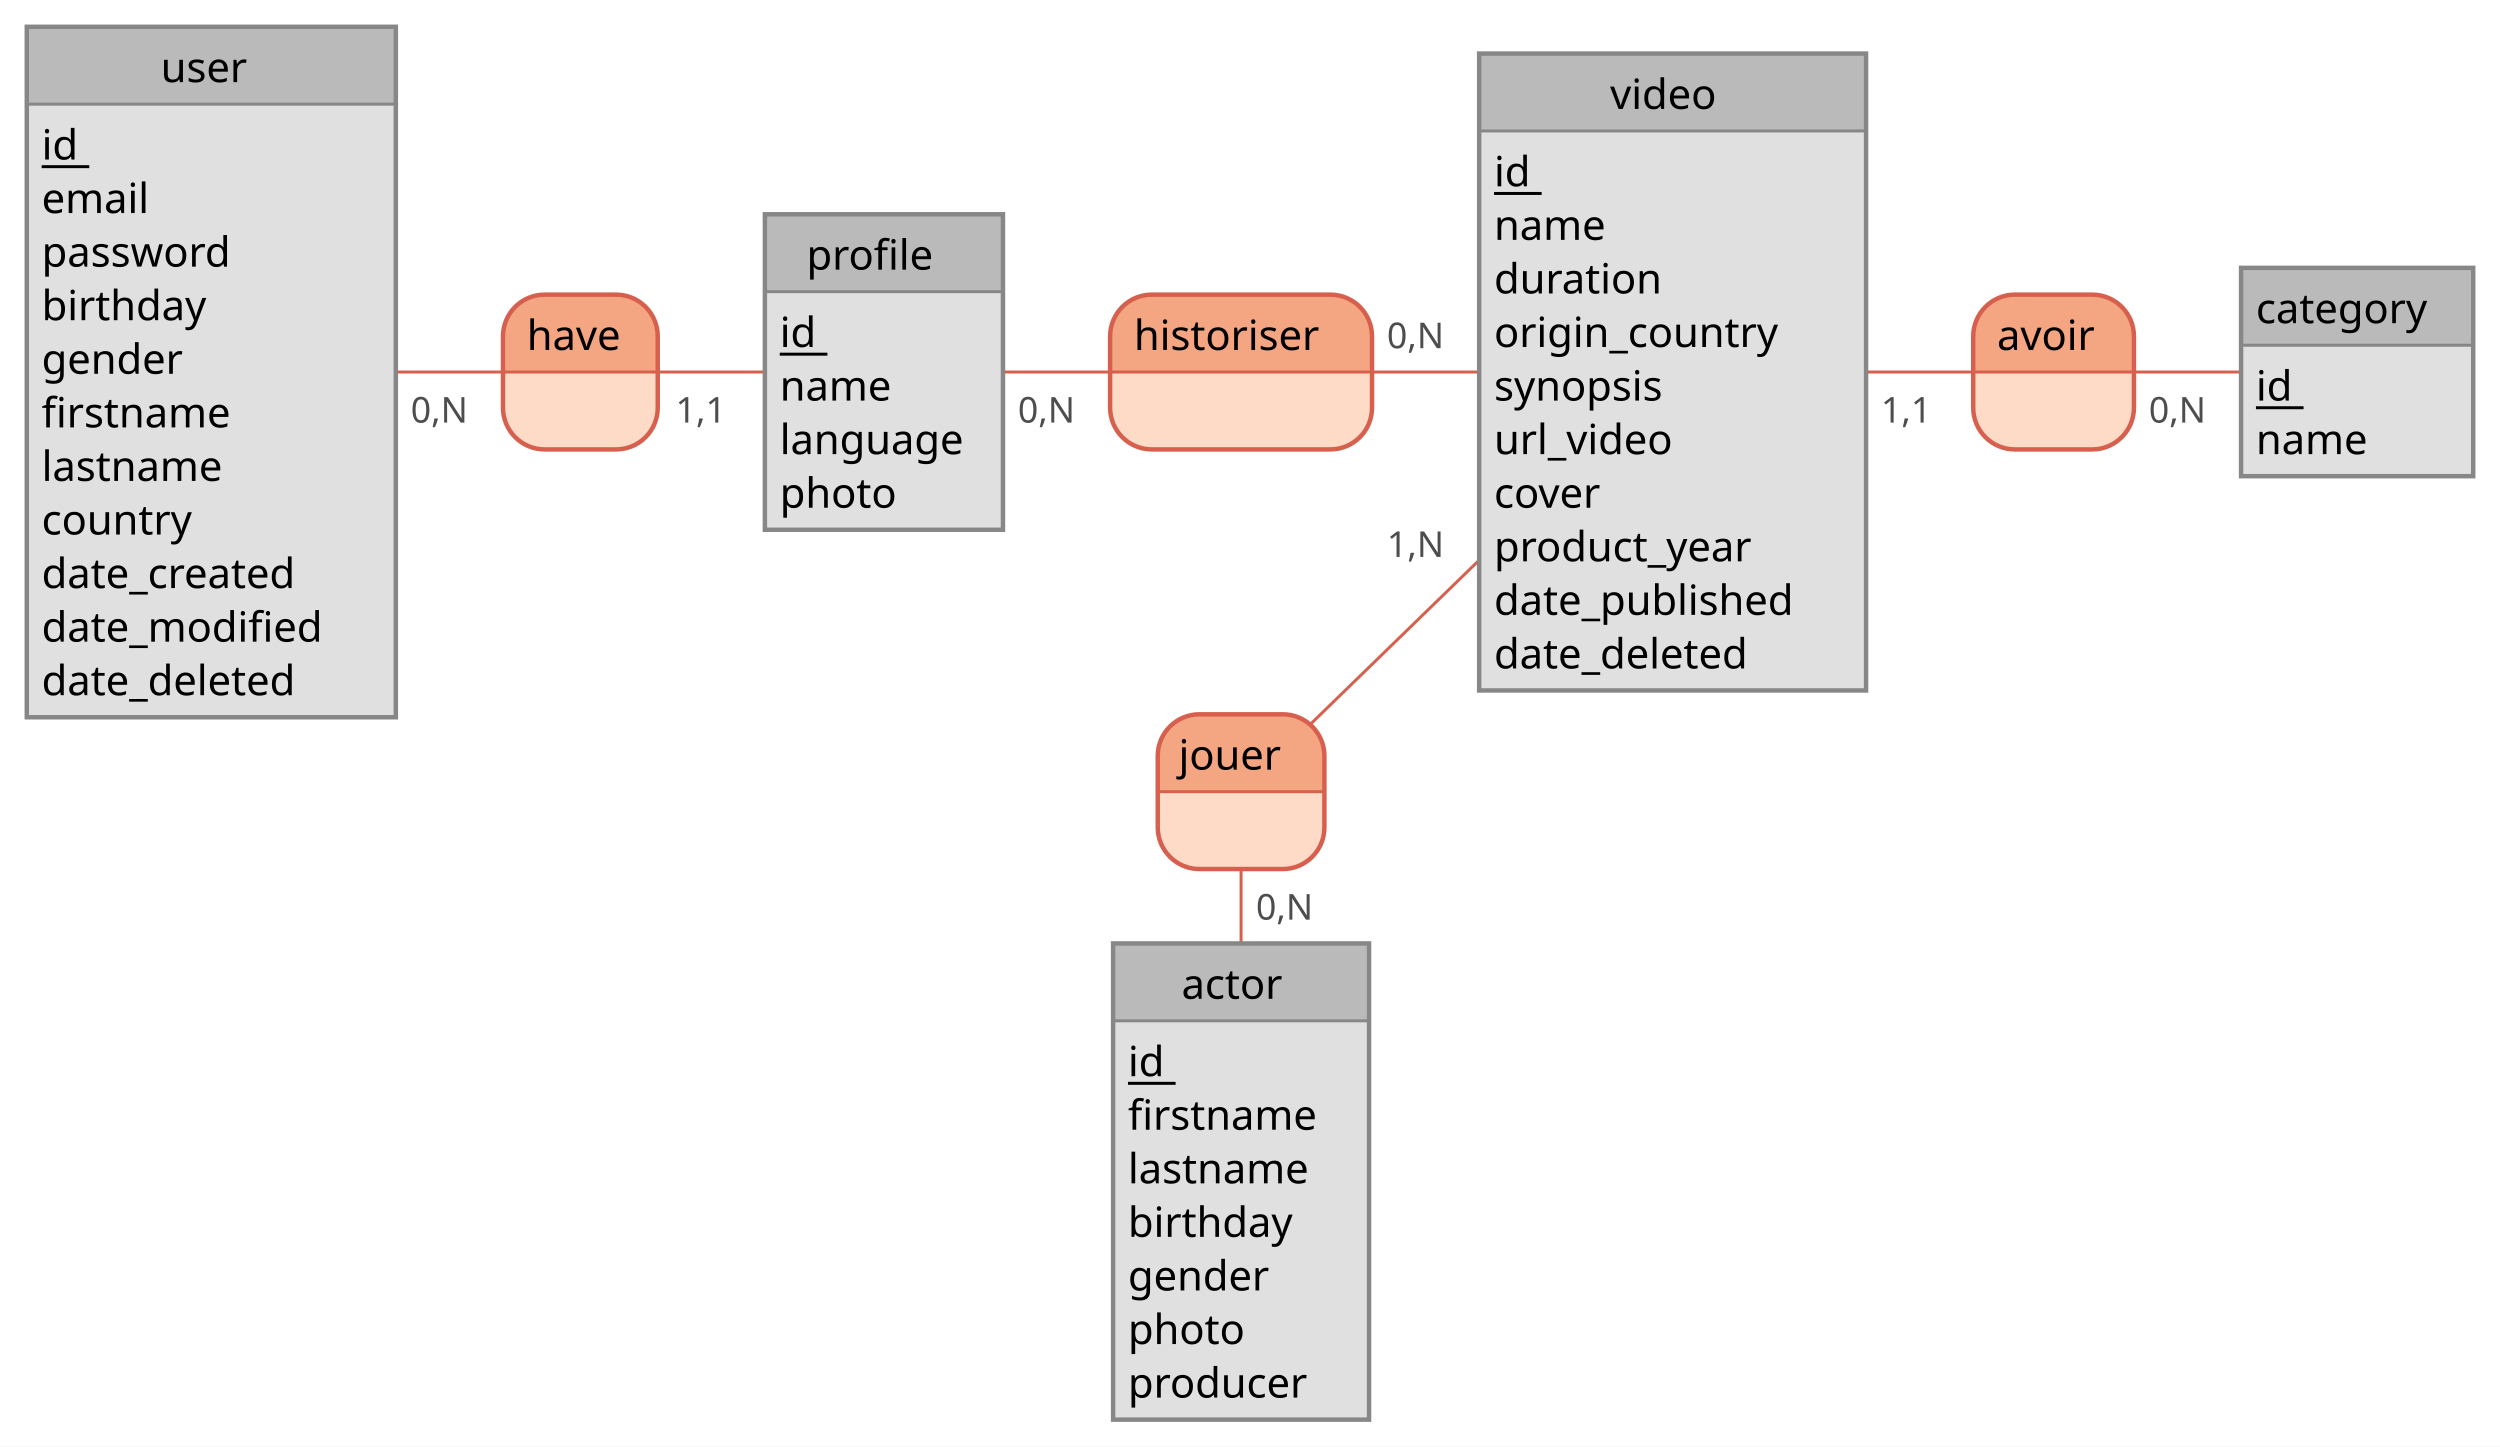
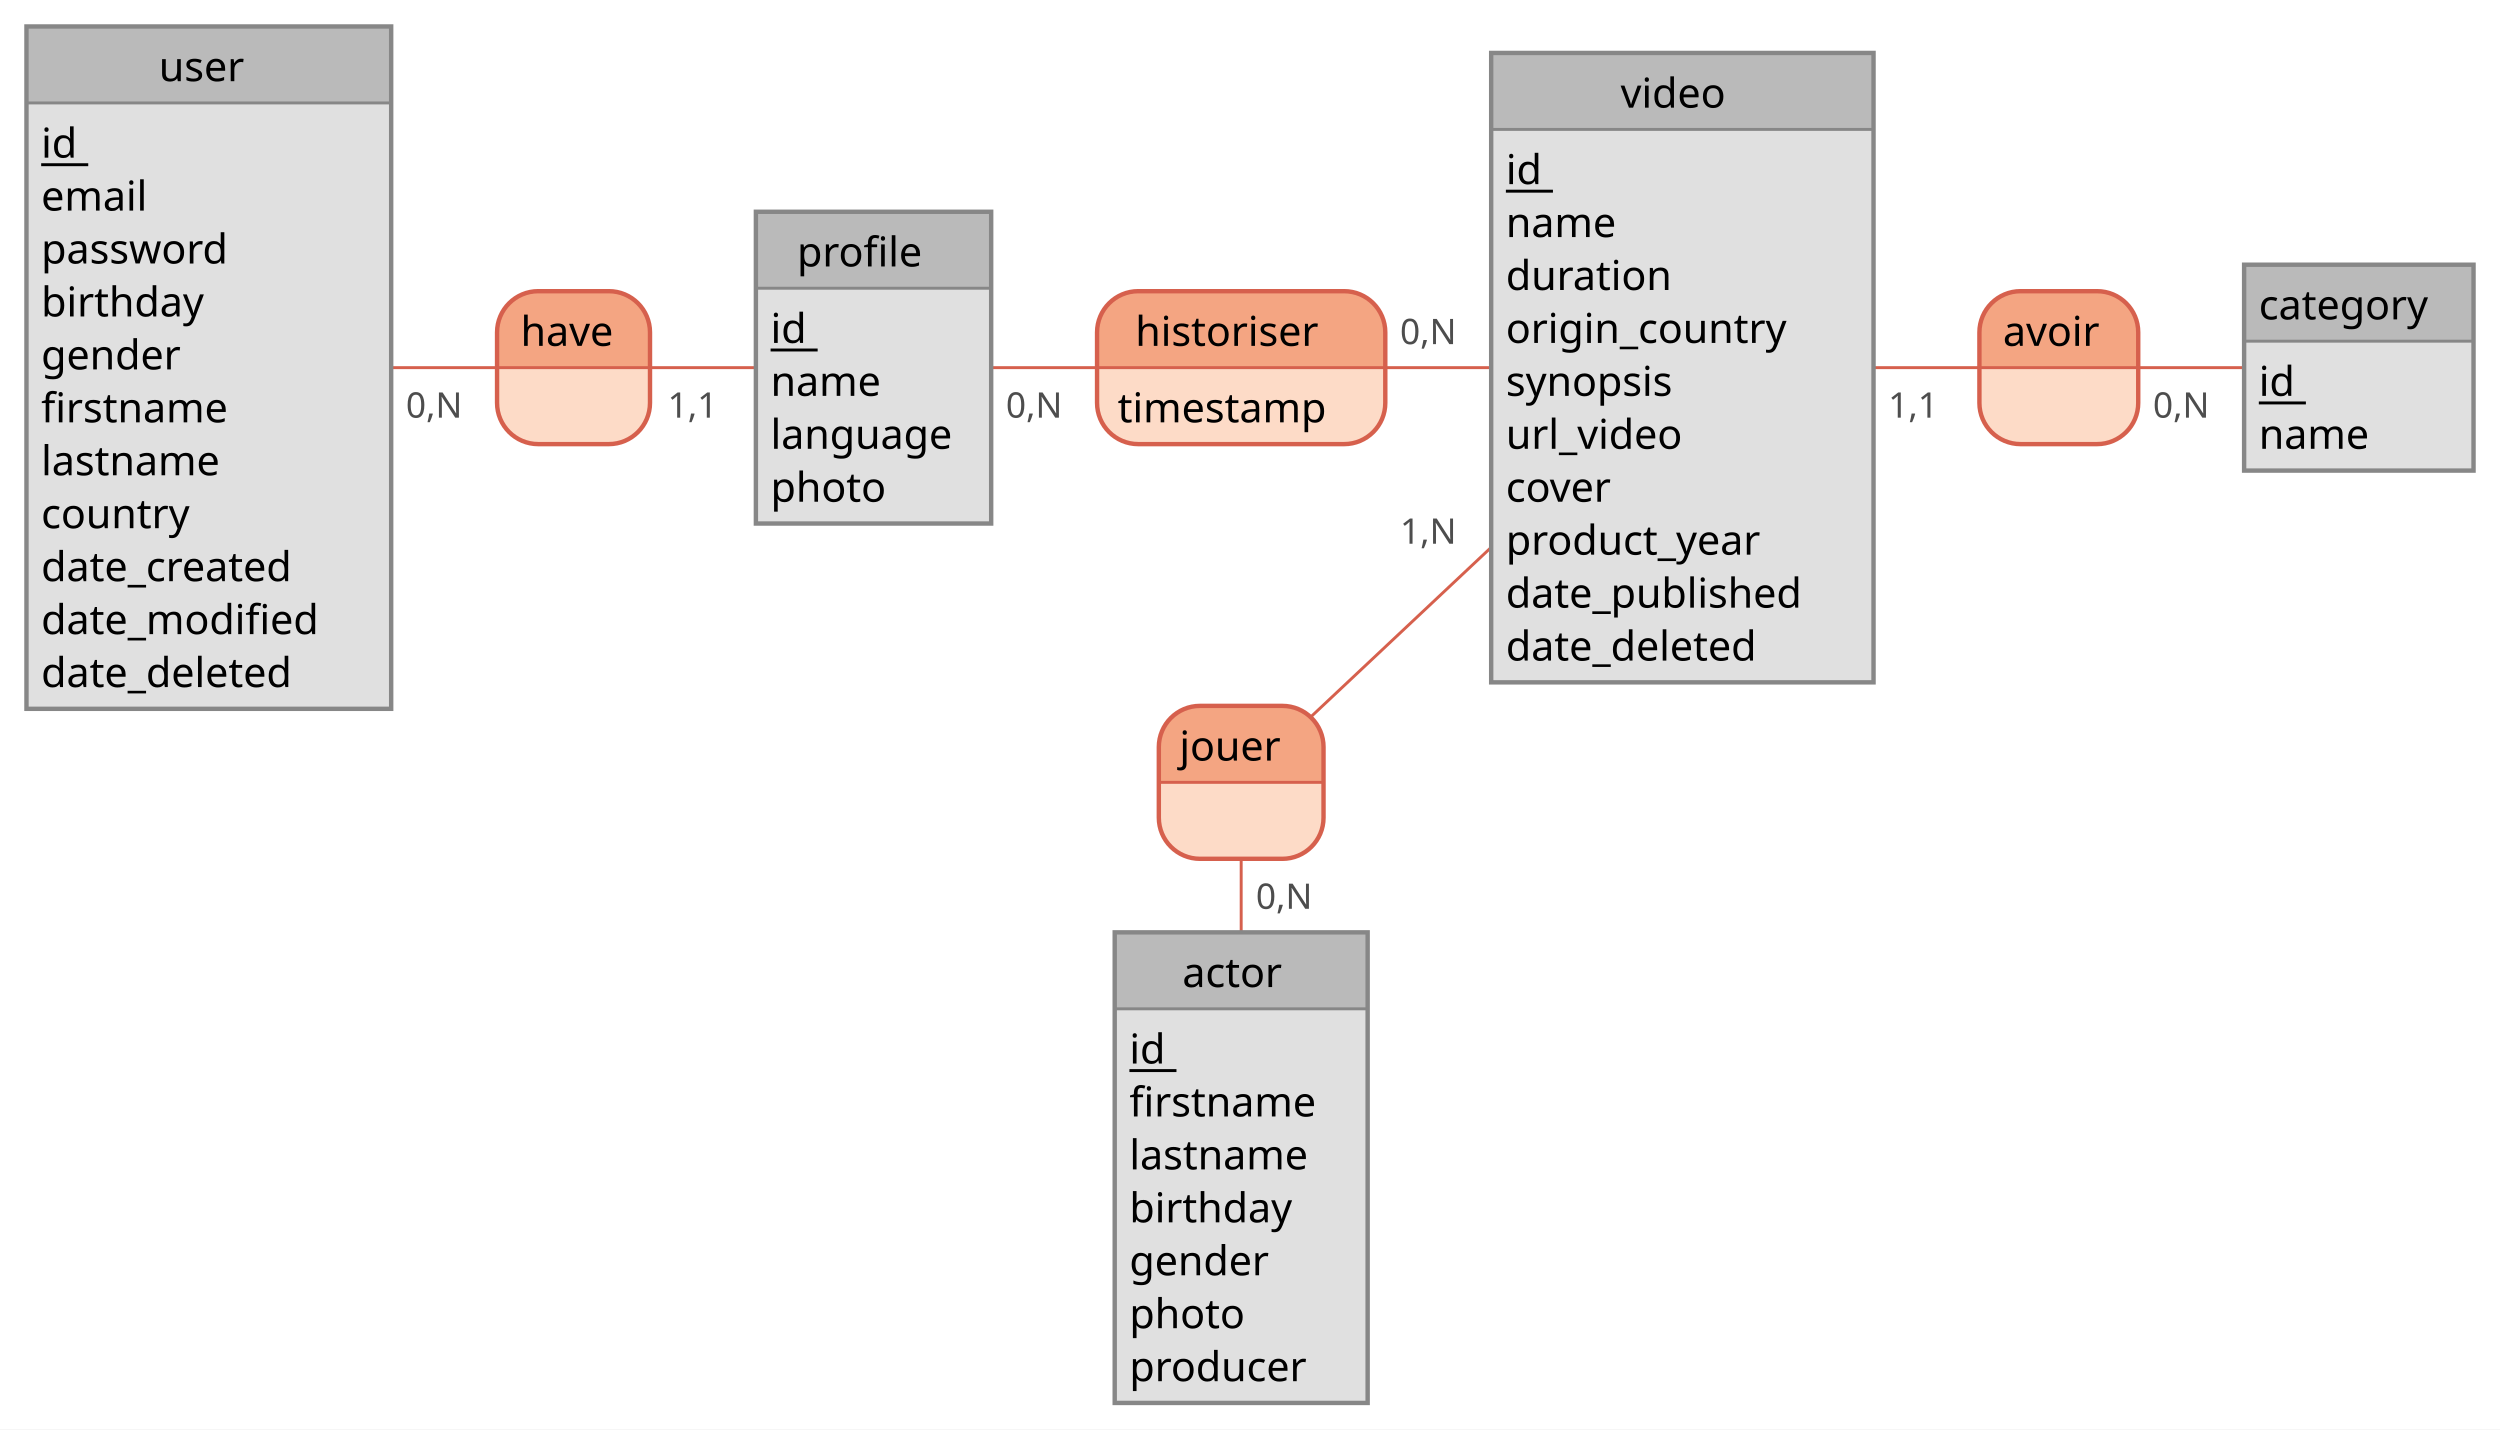
- <svg xmlns="http://www.w3.org/2000/svg" width="840" height="486" viewBox="0 0 840 486">
-   <rect id="frame" x="0" y="0" width="840" height="486" fill="#fff" stroke="none" stroke-width="0" />
-   <g class="page_0_02o2f3Zr diagram_page" visibility="visible">
+ <svg xmlns="http://www.w3.org/2000/svg" width="850" height="486" viewBox="0 0 850 486">
+   <rect id="frame" x="0" y="0" width="850" height="486" fill="#fff" stroke="none" stroke-width="0" />
+   <g class="page_0_fhCjptGA diagram_page" visibility="visible">
    <line x1="71" y1="125" x2="195" y2="125" stroke="#d6604d" stroke-width="1" />
    <text x="138" y="142" fill="#4d4d4d" font-family="Verdana" font-size="12">0,N</text>
    <line x1="297" y1="125" x2="195" y2="125" stroke="#d6604d" stroke-width="1" />
    <text x="227" y="142" fill="#4d4d4d" font-family="Verdana" font-size="12">1,1</text>
    <g>
      <path d="M207 99 a14 14 90 0 1 14 14 V125 h-52 V113 a14 14 90 0 1 14 -14" fill="#f4a582" stroke="#f4a582" stroke-width="0" />
      <path d="M221 125 v12 a14 14 90 0 1 -14 14 H183 a14 14 90 0 1 -14 -14 V125 H52" fill="#fddbc7" stroke="#fddbc7" stroke-width="0" />
      <rect x="169" y="99" width="52" height="52" fill="none" rx="14" stroke="#d6604d" stroke-width="1.5" />
      <line x1="169" y1="125" x2="221" y2="125" stroke="#d6604d" stroke-width="1" />
      <text x="177" y="117.6" fill="#000" font-family="Trebuchet MS" font-size="14">have</text>
    </g>
  </g>
-   <g class="page_0_02o2f3Zr diagram_page" visibility="visible">
-     <line x1="297" y1="125" x2="417" y2="125" stroke="#d6604d" stroke-width="1" />
+   <g class="page_0_fhCjptGA diagram_page" visibility="visible">
+     <line x1="297" y1="125" x2="422" y2="125" stroke="#d6604d" stroke-width="1" />
    <text x="342" y="142" fill="#4d4d4d" font-family="Verdana" font-size="12">0,N</text>
-     <line x1="562" y1="125" x2="417" y2="125" stroke="#d6604d" stroke-width="1" />
-     <text x="466" y="117" fill="#4d4d4d" font-family="Verdana" font-size="12">0,N</text>
+     <line x1="572" y1="125" x2="422" y2="125" stroke="#d6604d" stroke-width="1" />
+     <text x="476" y="117" fill="#4d4d4d" font-family="Verdana" font-size="12">0,N</text>
    <g>
-       <path d="M447 99 a14 14 90 0 1 14 14 V125 h-88 V113 a14 14 90 0 1 14 -14" fill="#f4a582" stroke="#f4a582" stroke-width="0" />
-       <path d="M461 125 v12 a14 14 90 0 1 -14 14 H387 a14 14 90 0 1 -14 -14 V125 H88" fill="#fddbc7" stroke="#fddbc7" stroke-width="0" />
-       <rect x="373" y="99" width="88" height="52" fill="none" rx="14" stroke="#d6604d" stroke-width="1.5" />
-       <line x1="373" y1="125" x2="461" y2="125" stroke="#d6604d" stroke-width="1" />
-       <text x="381" y="117.6" fill="#000" font-family="Trebuchet MS" font-size="14">historiser</text>
+       <path d="M457 99 a14 14 90 0 1 14 14 V125 h-98 V113 a14 14 90 0 1 14 -14" fill="#f4a582" stroke="#f4a582" stroke-width="0" />
+       <path d="M471 125 v12 a14 14 90 0 1 -14 14 H387 a14 14 90 0 1 -14 -14 V125 H98" fill="#fddbc7" stroke="#fddbc7" stroke-width="0" />
+       <rect x="373" y="99" width="98" height="52" fill="none" rx="14" stroke="#d6604d" stroke-width="1.5" />
+       <line x1="373" y1="125" x2="471" y2="125" stroke="#d6604d" stroke-width="1" />
+       <text x="386" y="117.6" fill="#000" font-family="Trebuchet MS" font-size="14">historiser</text>
+       <text x="380" y="143.6" fill="#000" font-family="Trebuchet MS" font-size="14">timestamp</text>
    </g>
  </g>
-   <g class="page_0_02o2f3Zr diagram_page" visibility="visible">
-     <line x1="562" y1="125" x2="690" y2="125" stroke="#d6604d" stroke-width="1" />
-     <text x="632" y="142" fill="#4d4d4d" font-family="Verdana" font-size="12">1,1</text>
-     <line x1="792" y1="125" x2="690" y2="125" stroke="#d6604d" stroke-width="1" />
-     <text x="722" y="142" fill="#4d4d4d" font-family="Verdana" font-size="12">0,N</text>
+   <g class="page_0_fhCjptGA diagram_page" visibility="visible">
+     <line x1="572" y1="125" x2="700" y2="125" stroke="#d6604d" stroke-width="1" />
+     <text x="642" y="142" fill="#4d4d4d" font-family="Verdana" font-size="12">1,1</text>
+     <line x1="802" y1="125" x2="700" y2="125" stroke="#d6604d" stroke-width="1" />
+     <text x="732" y="142" fill="#4d4d4d" font-family="Verdana" font-size="12">0,N</text>
    <g>
-       <path d="M703 99 a14 14 90 0 1 14 14 V125 h-54 V113 a14 14 90 0 1 14 -14" fill="#f4a582" stroke="#f4a582" stroke-width="0" />
-       <path d="M717 125 v12 a14 14 90 0 1 -14 14 H677 a14 14 90 0 1 -14 -14 V125 H54" fill="#fddbc7" stroke="#fddbc7" stroke-width="0" />
-       <rect x="663" y="99" width="54" height="52" fill="none" rx="14" stroke="#d6604d" stroke-width="1.5" />
-       <line x1="663" y1="125" x2="717" y2="125" stroke="#d6604d" stroke-width="1" />
-       <text x="671" y="117.6" fill="#000" font-family="Trebuchet MS" font-size="14">avoir</text>
+       <path d="M713 99 a14 14 90 0 1 14 14 V125 h-54 V113 a14 14 90 0 1 14 -14" fill="#f4a582" stroke="#f4a582" stroke-width="0" />
+       <path d="M727 125 v12 a14 14 90 0 1 -14 14 H687 a14 14 90 0 1 -14 -14 V125 H54" fill="#fddbc7" stroke="#fddbc7" stroke-width="0" />
+       <rect x="673" y="99" width="54" height="52" fill="none" rx="14" stroke="#d6604d" stroke-width="1.5" />
+       <line x1="673" y1="125" x2="727" y2="125" stroke="#d6604d" stroke-width="1" />
+       <text x="681" y="117.6" fill="#000" font-family="Trebuchet MS" font-size="14">avoir</text>
    </g>
  </g>
-   <g class="page_0_02o2f3Zr diagram_page" visibility="visible">
-     <line x1="562" y1="125" x2="417" y2="266" stroke="#d6604d" stroke-width="1" />
-     <text x="466" y="187.14" fill="#4d4d4d" font-family="Verdana" font-size="12">1,N</text>
-     <line x1="417" y1="397" x2="417" y2="266" stroke="#d6604d" stroke-width="1" />
-     <text x="422" y="309" fill="#4d4d4d" font-family="Verdana" font-size="12">0,N</text>
+   <g class="page_0_fhCjptGA diagram_page" visibility="visible">
+     <line x1="572" y1="125" x2="422" y2="266" stroke="#d6604d" stroke-width="1" />
+     <text x="476" y="184.86" fill="#4d4d4d" font-family="Verdana" font-size="12">1,N</text>
+     <line x1="422" y1="397" x2="422" y2="266" stroke="#d6604d" stroke-width="1" />
+     <text x="427" y="309" fill="#4d4d4d" font-family="Verdana" font-size="12">0,N</text>
    <g>
-       <path d="M431 240 a14 14 90 0 1 14 14 V266 h-56 V254 a14 14 90 0 1 14 -14" fill="#f4a582" stroke="#f4a582" stroke-width="0" />
-       <path d="M445 266 v12 a14 14 90 0 1 -14 14 H403 a14 14 90 0 1 -14 -14 V266 H56" fill="#fddbc7" stroke="#fddbc7" stroke-width="0" />
-       <rect x="389" y="240" width="56" height="52" fill="none" rx="14" stroke="#d6604d" stroke-width="1.5" />
-       <line x1="389" y1="266" x2="445" y2="266" stroke="#d6604d" stroke-width="1" />
-       <text x="396" y="258.6" fill="#000" font-family="Trebuchet MS" font-size="14">jouer</text>
+       <path d="M436 240 a14 14 90 0 1 14 14 V266 h-56 V254 a14 14 90 0 1 14 -14" fill="#f4a582" stroke="#f4a582" stroke-width="0" />
+       <path d="M450 266 v12 a14 14 90 0 1 -14 14 H408 a14 14 90 0 1 -14 -14 V266 H56" fill="#fddbc7" stroke="#fddbc7" stroke-width="0" />
+       <rect x="394" y="240" width="56" height="52" fill="none" rx="14" stroke="#d6604d" stroke-width="1.5" />
+       <line x1="394" y1="266" x2="450" y2="266" stroke="#d6604d" stroke-width="1" />
+       <text x="401" y="258.6" fill="#000" font-family="Trebuchet MS" font-size="14">jouer</text>
    </g>
  </g>
-   <g class="page_0_02o2f3Zr diagram_page" visibility="visible">
+   <g class="page_0_fhCjptGA diagram_page" visibility="visible">
    <g>
      <rect x="9" y="9" width="124" height="26" fill="#bababa" stroke="#bababa" stroke-width="0" opacity="1" />
      <rect x="9" y="35" width="124" height="206" fill="#e0e0e0" stroke="#e0e0e0" stroke-width="0" opacity="1" />
      <rect x="9" y="9" width="124" height="232" fill="none" stroke="#878787" stroke-width="1.5" opacity="1" />
      <line x1="9" y1="35" x2="133" y2="35" stroke="#878787" stroke-width="1" />
    </g>
    <text x="54" y="27.6" fill="#000" font-family="Trebuchet MS" font-size="14">user</text>
    <text x="14" y="53.6" fill="#000" font-family="Trebuchet MS" font-size="14">id</text>
    <line x1="14" y1="56" x2="30" y2="56" stroke="#000" stroke-width="1" />
    <text x="14" y="71.6" fill="#000" font-family="Trebuchet MS" font-size="14">email</text>
    <text x="14" y="89.6" fill="#000" font-family="Trebuchet MS" font-size="14">password</text>
    <text x="14" y="107.6" fill="#000" font-family="Trebuchet MS" font-size="14">birthday</text>
    <text x="14" y="125.6" fill="#000" font-family="Trebuchet MS" font-size="14">gender</text>
    <text x="14" y="143.6" fill="#000" font-family="Trebuchet MS" font-size="14">firstname</text>
    <text x="14" y="161.6" fill="#000" font-family="Trebuchet MS" font-size="14">lastname</text>
    <text x="14" y="179.6" fill="#000" font-family="Trebuchet MS" font-size="14">country</text>
    <text x="14" y="197.6" fill="#000" font-family="Trebuchet MS" font-size="14">date_created</text>
    <text x="14" y="215.6" fill="#000" font-family="Trebuchet MS" font-size="14">date_modified</text>
    <text x="14" y="233.6" fill="#000" font-family="Trebuchet MS" font-size="14">date_deleted</text>
  </g>
-   <g class="page_0_02o2f3Zr diagram_page" visibility="visible">
+   <g class="page_0_fhCjptGA diagram_page" visibility="visible">
    <g>
      <rect x="257" y="72" width="80" height="26" fill="#bababa" stroke="#bababa" stroke-width="0" opacity="1" />
      <rect x="257" y="98" width="80" height="80" fill="#e0e0e0" stroke="#e0e0e0" stroke-width="0" opacity="1" />
      <rect x="257" y="72" width="80" height="106" fill="none" stroke="#878787" stroke-width="1.5" opacity="1" />
      <line x1="257" y1="98" x2="337" y2="98" stroke="#878787" stroke-width="1" />
    </g>
    <text x="271" y="90.6" fill="#000" font-family="Trebuchet MS" font-size="14">profile</text>
    <text x="262" y="116.6" fill="#000" font-family="Trebuchet MS" font-size="14">id</text>
    <line x1="262" y1="119" x2="278" y2="119" stroke="#000" stroke-width="1" />
    <text x="262" y="134.6" fill="#000" font-family="Trebuchet MS" font-size="14">name</text>
    <text x="262" y="152.6" fill="#000" font-family="Trebuchet MS" font-size="14">language</text>
    <text x="262" y="170.6" fill="#000" font-family="Trebuchet MS" font-size="14">photo</text>
  </g>
-   <g class="page_0_02o2f3Zr diagram_page" visibility="visible">
+   <g class="page_0_fhCjptGA diagram_page" visibility="visible">
    <g>
-       <rect x="497" y="18" width="130" height="26" fill="#bababa" stroke="#bababa" stroke-width="0" opacity="1" />
-       <rect x="497" y="44" width="130" height="188" fill="#e0e0e0" stroke="#e0e0e0" stroke-width="0" opacity="1" />
-       <rect x="497" y="18" width="130" height="214" fill="none" stroke="#878787" stroke-width="1.5" opacity="1" />
-       <line x1="497" y1="44" x2="627" y2="44" stroke="#878787" stroke-width="1" />
+       <rect x="507" y="18" width="130" height="26" fill="#bababa" stroke="#bababa" stroke-width="0" opacity="1" />
+       <rect x="507" y="44" width="130" height="188" fill="#e0e0e0" stroke="#e0e0e0" stroke-width="0" opacity="1" />
+       <rect x="507" y="18" width="130" height="214" fill="none" stroke="#878787" stroke-width="1.5" opacity="1" />
+       <line x1="507" y1="44" x2="637" y2="44" stroke="#878787" stroke-width="1" />
    </g>
-     <text x="541" y="36.6" fill="#000" font-family="Trebuchet MS" font-size="14">video</text>
-     <text x="502" y="62.6" fill="#000" font-family="Trebuchet MS" font-size="14">id</text>
-     <line x1="502" y1="65" x2="518" y2="65" stroke="#000" stroke-width="1" />
-     <text x="502" y="80.6" fill="#000" font-family="Trebuchet MS" font-size="14">name</text>
-     <text x="502" y="98.6" fill="#000" font-family="Trebuchet MS" font-size="14">duration</text>
-     <text x="502" y="116.6" fill="#000" font-family="Trebuchet MS" font-size="14">origin_country</text>
-     <text x="502" y="134.6" fill="#000" font-family="Trebuchet MS" font-size="14">synopsis</text>
-     <text x="502" y="152.6" fill="#000" font-family="Trebuchet MS" font-size="14">url_video</text>
-     <text x="502" y="170.6" fill="#000" font-family="Trebuchet MS" font-size="14">cover</text>
-     <text x="502" y="188.6" fill="#000" font-family="Trebuchet MS" font-size="14">product_year</text>
-     <text x="502" y="206.6" fill="#000" font-family="Trebuchet MS" font-size="14">date_published</text>
-     <text x="502" y="224.6" fill="#000" font-family="Trebuchet MS" font-size="14">date_deleted</text>
+     <text x="551" y="36.6" fill="#000" font-family="Trebuchet MS" font-size="14">video</text>
+     <text x="512" y="62.6" fill="#000" font-family="Trebuchet MS" font-size="14">id</text>
+     <line x1="512" y1="65" x2="528" y2="65" stroke="#000" stroke-width="1" />
+     <text x="512" y="80.6" fill="#000" font-family="Trebuchet MS" font-size="14">name</text>
+     <text x="512" y="98.6" fill="#000" font-family="Trebuchet MS" font-size="14">duration</text>
+     <text x="512" y="116.6" fill="#000" font-family="Trebuchet MS" font-size="14">origin_country</text>
+     <text x="512" y="134.6" fill="#000" font-family="Trebuchet MS" font-size="14">synopsis</text>
+     <text x="512" y="152.6" fill="#000" font-family="Trebuchet MS" font-size="14">url_video</text>
+     <text x="512" y="170.6" fill="#000" font-family="Trebuchet MS" font-size="14">cover</text>
+     <text x="512" y="188.6" fill="#000" font-family="Trebuchet MS" font-size="14">product_year</text>
+     <text x="512" y="206.6" fill="#000" font-family="Trebuchet MS" font-size="14">date_published</text>
+     <text x="512" y="224.6" fill="#000" font-family="Trebuchet MS" font-size="14">date_deleted</text>
  </g>
-   <g class="page_0_02o2f3Zr diagram_page" visibility="visible">
+   <g class="page_0_fhCjptGA diagram_page" visibility="visible">
    <g>
-       <rect x="753" y="90" width="78" height="26" fill="#bababa" stroke="#bababa" stroke-width="0" opacity="1" />
-       <rect x="753" y="116" width="78" height="44" fill="#e0e0e0" stroke="#e0e0e0" stroke-width="0" opacity="1" />
-       <rect x="753" y="90" width="78" height="70" fill="none" stroke="#878787" stroke-width="1.5" opacity="1" />
-       <line x1="753" y1="116" x2="831" y2="116" stroke="#878787" stroke-width="1" />
+       <rect x="763" y="90" width="78" height="26" fill="#bababa" stroke="#bababa" stroke-width="0" opacity="1" />
+       <rect x="763" y="116" width="78" height="44" fill="#e0e0e0" stroke="#e0e0e0" stroke-width="0" opacity="1" />
+       <rect x="763" y="90" width="78" height="70" fill="none" stroke="#878787" stroke-width="1.5" opacity="1" />
+       <line x1="763" y1="116" x2="841" y2="116" stroke="#878787" stroke-width="1" />
    </g>
-     <text x="758" y="108.6" fill="#000" font-family="Trebuchet MS" font-size="14">category</text>
-     <text x="758" y="134.6" fill="#000" font-family="Trebuchet MS" font-size="14">id</text>
-     <line x1="758" y1="137" x2="774" y2="137" stroke="#000" stroke-width="1" />
-     <text x="758" y="152.6" fill="#000" font-family="Trebuchet MS" font-size="14">name</text>
+     <text x="768" y="108.6" fill="#000" font-family="Trebuchet MS" font-size="14">category</text>
+     <text x="768" y="134.6" fill="#000" font-family="Trebuchet MS" font-size="14">id</text>
+     <line x1="768" y1="137" x2="784" y2="137" stroke="#000" stroke-width="1" />
+     <text x="768" y="152.6" fill="#000" font-family="Trebuchet MS" font-size="14">name</text>
  </g>
-   <g class="page_0_02o2f3Zr diagram_page" visibility="visible">
+   <g class="page_0_fhCjptGA diagram_page" visibility="visible">
    <g>
-       <rect x="374" y="317" width="86" height="26" fill="#bababa" stroke="#bababa" stroke-width="0" opacity="1" />
-       <rect x="374" y="343" width="86" height="134" fill="#e0e0e0" stroke="#e0e0e0" stroke-width="0" opacity="1" />
-       <rect x="374" y="317" width="86" height="160" fill="none" stroke="#878787" stroke-width="1.5" opacity="1" />
-       <line x1="374" y1="343" x2="460" y2="343" stroke="#878787" stroke-width="1" />
+       <rect x="379" y="317" width="86" height="26" fill="#bababa" stroke="#bababa" stroke-width="0" opacity="1" />
+       <rect x="379" y="343" width="86" height="134" fill="#e0e0e0" stroke="#e0e0e0" stroke-width="0" opacity="1" />
+       <rect x="379" y="317" width="86" height="160" fill="none" stroke="#878787" stroke-width="1.5" opacity="1" />
+       <line x1="379" y1="343" x2="465" y2="343" stroke="#878787" stroke-width="1" />
    </g>
-     <text x="397" y="335.6" fill="#000" font-family="Trebuchet MS" font-size="14">actor</text>
-     <text x="379" y="361.6" fill="#000" font-family="Trebuchet MS" font-size="14">id</text>
-     <line x1="379" y1="364" x2="395" y2="364" stroke="#000" stroke-width="1" />
-     <text x="379" y="379.6" fill="#000" font-family="Trebuchet MS" font-size="14">firstname</text>
-     <text x="379" y="397.6" fill="#000" font-family="Trebuchet MS" font-size="14">lastname</text>
-     <text x="379" y="415.6" fill="#000" font-family="Trebuchet MS" font-size="14">birthday</text>
-     <text x="379" y="433.6" fill="#000" font-family="Trebuchet MS" font-size="14">gender</text>
-     <text x="379" y="451.6" fill="#000" font-family="Trebuchet MS" font-size="14">photo</text>
-     <text x="379" y="469.6" fill="#000" font-family="Trebuchet MS" font-size="14">producer</text>
+     <text x="402" y="335.6" fill="#000" font-family="Trebuchet MS" font-size="14">actor</text>
+     <text x="384" y="361.6" fill="#000" font-family="Trebuchet MS" font-size="14">id</text>
+     <line x1="384" y1="364" x2="400" y2="364" stroke="#000" stroke-width="1" />
+     <text x="384" y="379.6" fill="#000" font-family="Trebuchet MS" font-size="14">firstname</text>
+     <text x="384" y="397.6" fill="#000" font-family="Trebuchet MS" font-size="14">lastname</text>
+     <text x="384" y="415.6" fill="#000" font-family="Trebuchet MS" font-size="14">birthday</text>
+     <text x="384" y="433.6" fill="#000" font-family="Trebuchet MS" font-size="14">gender</text>
+     <text x="384" y="451.6" fill="#000" font-family="Trebuchet MS" font-size="14">photo</text>
+     <text x="384" y="469.6" fill="#000" font-family="Trebuchet MS" font-size="14">producer</text>
  </g>
</svg>
